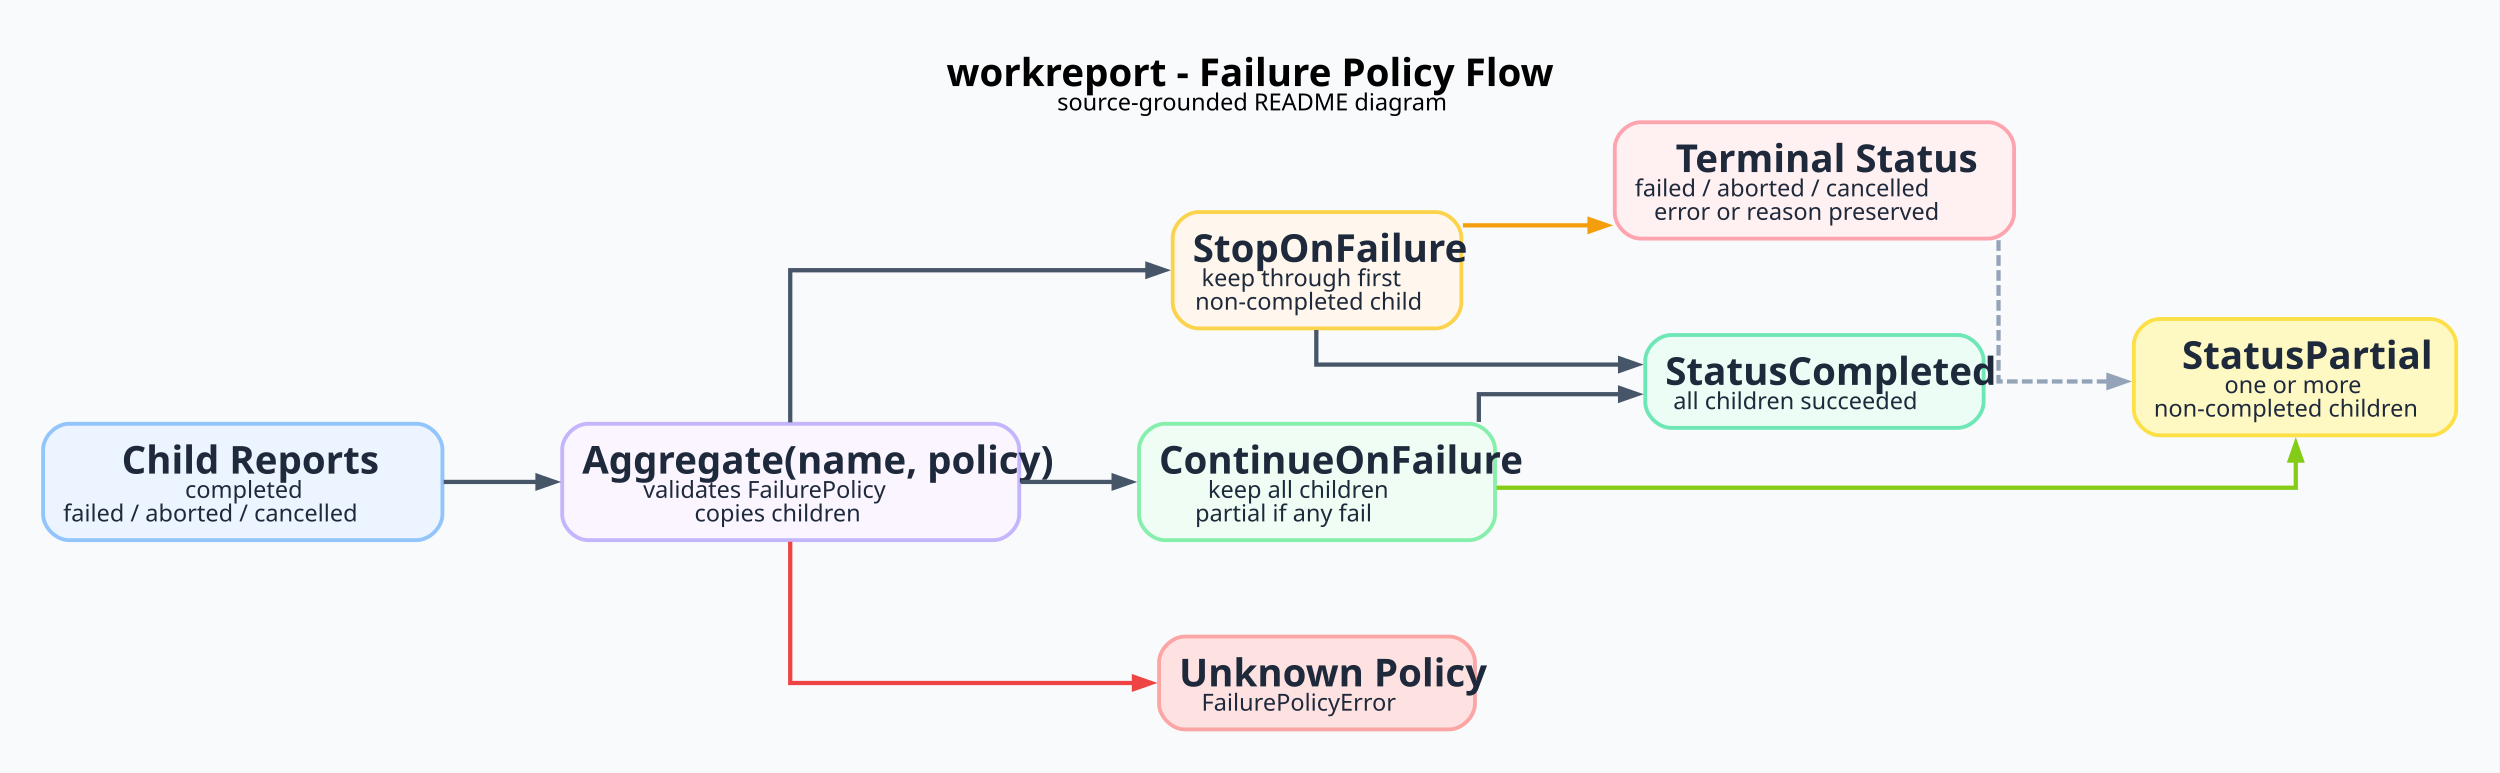
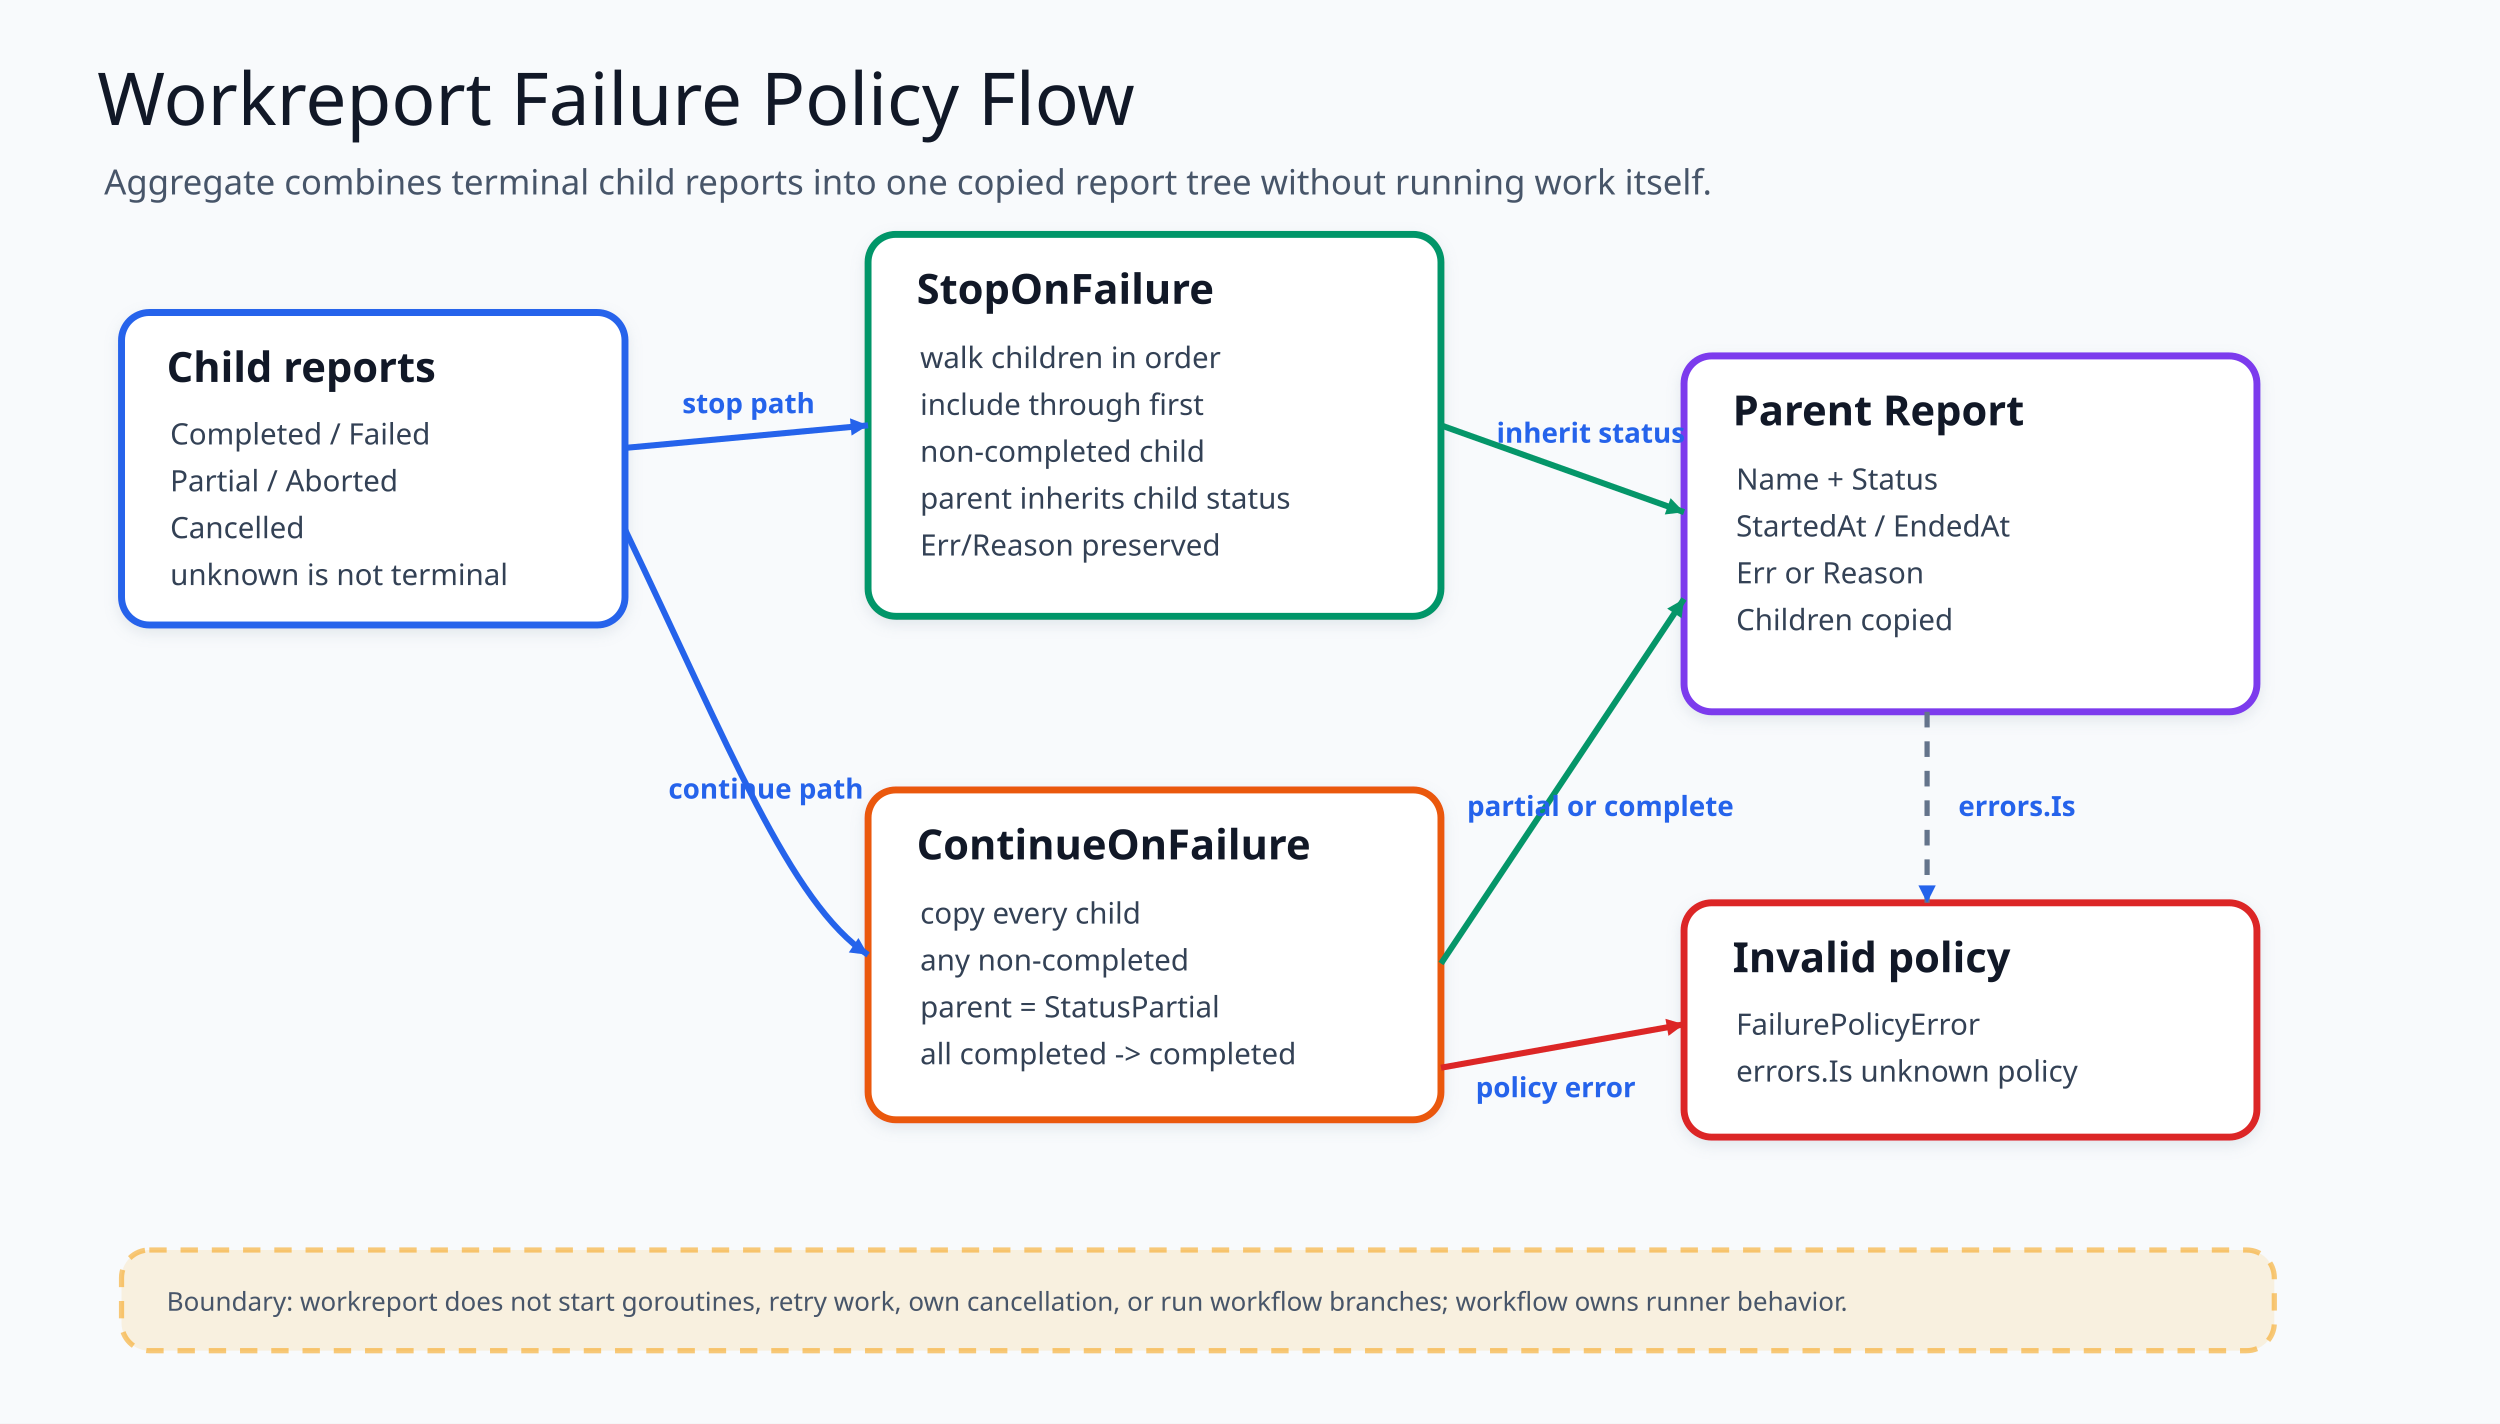
- <svg xmlns="http://www.w3.org/2000/svg" width="1169pt" height="361pt" viewBox="0.00 0.00 1169.00 361.00">
-   <g id="graph0" class="graph" transform="scale(1 1) rotate(0) translate(20.16 341.06)">
-     <polygon fill="#f8fafc" stroke="none" points="-20.16,20.16 -20.16,-341.06 1148.51,-341.06 1148.51,20.16 -20.16,20.16" />
-     <text xml:space="preserve" text-anchor="start" x="422.42" y="-300.8" font-family="Architects Daughter" font-weight="bold" font-size="18.00">workreport - Failure Policy Flow</text>
-     <text xml:space="preserve" text-anchor="start" x="474.17" y="-289.45" font-family="Comic Mono" font-size="11.00">source-grounded README diagram</text>
-     <g id="node1" class="node">
-       <path fill="#ebf4ff" stroke="#93c5fd" stroke-width="1.8" d="M174.72,-142.9C174.72,-142.9 12,-142.9 12,-142.9 6,-142.9 0,-136.9 0,-130.9 0,-130.9 0,-100.5 0,-100.5 0,-94.5 6,-88.5 12,-88.5 12,-88.5 174.72,-88.5 174.72,-88.5 180.72,-88.5 186.72,-94.5 186.72,-100.5 186.72,-100.5 186.72,-130.9 186.72,-130.9 186.72,-136.9 180.72,-142.9 174.72,-142.9" />
-       <text xml:space="preserve" text-anchor="start" x="36.73" y="-119.6" font-family="Architects Daughter" font-weight="bold" font-size="18.00" fill="#1e293b">Child Reports</text>
-       <text xml:space="preserve" text-anchor="start" x="66.36" y="-108.25" font-family="Comic Mono" font-size="11.00" fill="#1e293b">completed</text>
-       <text xml:space="preserve" text-anchor="start" x="9.36" y="-97.25" font-family="Comic Mono" font-size="11.00" fill="#1e293b">failed / aborted / cancelled</text>
-     </g>
-     <g id="node2" class="node">
-       <path fill="#faf5ff" stroke="#c4b5fd" stroke-width="1.8" d="M444.44,-142.9C444.44,-142.9 254.72,-142.9 254.72,-142.9 248.72,-142.9 242.72,-136.9 242.72,-130.9 242.72,-130.9 242.72,-100.5 242.72,-100.5 242.72,-94.5 248.72,-88.5 254.72,-88.5 254.72,-88.5 444.44,-88.5 444.44,-88.5 450.44,-88.5 456.44,-94.5 456.44,-100.5 456.44,-100.5 456.44,-130.9 456.44,-130.9 456.44,-136.9 450.44,-142.9 444.44,-142.9" />
-       <text xml:space="preserve" text-anchor="start" x="252.08" y="-119.6" font-family="Architects Daughter" font-weight="bold" font-size="18.00" fill="#1e293b">Aggregate(name, policy)</text>
-       <text xml:space="preserve" text-anchor="start" x="280.58" y="-108.25" font-family="Comic Mono" font-size="11.00" fill="#1e293b">validates FailurePolicy</text>
-       <text xml:space="preserve" text-anchor="start" x="304.58" y="-97.25" font-family="Comic Mono" font-size="11.00" fill="#1e293b">copies children</text>
-     </g>
-     <g id="edge1" class="edge">
-       <path fill="none" stroke="#475569" stroke-width="2" d="M187.31,-115.7C187.31,-115.7 231.18,-115.7 231.18,-115.7" />
-       <polygon fill="#475569" stroke="#475569" stroke-width="2" points="231.18,-118.5 239.18,-115.7 231.18,-112.9 231.18,-118.5" />
-     </g>
-     <g id="node3" class="node">
-       <path fill="#fff7ed" stroke="#fcd34d" stroke-width="1.8" d="M651.16,-241.9C651.16,-241.9 540.19,-241.9 540.19,-241.9 534.19,-241.9 528.19,-235.9 528.19,-229.9 528.19,-229.9 528.19,-199.5 528.19,-199.5 528.19,-193.5 534.19,-187.5 540.19,-187.5 540.19,-187.5 651.16,-187.5 651.16,-187.5 657.16,-187.5 663.16,-193.5 663.16,-199.5 663.16,-199.5 663.16,-229.9 663.16,-229.9 663.16,-235.9 657.16,-241.9 651.16,-241.9" />
-       <text xml:space="preserve" text-anchor="start" x="537.55" y="-218.6" font-family="Architects Daughter" font-weight="bold" font-size="18.00" fill="#1e293b">StopOnFailure</text>
-       <text xml:space="preserve" text-anchor="start" x="541.67" y="-207.25" font-family="Comic Mono" font-size="11.00" fill="#1e293b">keep through first</text>
-       <text xml:space="preserve" text-anchor="start" x="538.67" y="-196.25" font-family="Comic Mono" font-size="11.00" fill="#1e293b">non-completed child</text>
-     </g>
-     <g id="edge2" class="edge">
-       <path fill="none" stroke="#475569" stroke-width="2" d="M349.35,-143.54C349.35,-172.82 349.35,-214.7 349.35,-214.7 349.35,-214.7 516.36,-214.7 516.36,-214.7" />
-       <polygon fill="#475569" stroke="#475569" stroke-width="2" points="516.36,-217.5 524.36,-214.7 516.36,-211.9 516.36,-217.5" />
-     </g>
-     <g id="node4" class="node">
-       <path fill="#f0fdf4" stroke="#86efac" stroke-width="1.8" d="M666.91,-142.9C666.91,-142.9 524.44,-142.9 524.44,-142.9 518.44,-142.9 512.44,-136.9 512.44,-130.9 512.44,-130.9 512.44,-100.5 512.44,-100.5 512.44,-94.5 518.44,-88.5 524.44,-88.5 524.44,-88.5 666.91,-88.5 666.91,-88.5 672.91,-88.5 678.91,-94.5 678.91,-100.5 678.91,-100.5 678.91,-130.9 678.91,-130.9 678.91,-136.9 672.91,-142.9 666.91,-142.9" />
-       <text xml:space="preserve" text-anchor="start" x="521.8" y="-119.6" font-family="Architects Daughter" font-weight="bold" font-size="18.00" fill="#1e293b">ContinueOnFailure</text>
-       <text xml:space="preserve" text-anchor="start" x="544.67" y="-108.25" font-family="Comic Mono" font-size="11.00" fill="#1e293b">keep all children</text>
-       <text xml:space="preserve" text-anchor="start" x="538.67" y="-97.25" font-family="Comic Mono" font-size="11.00" fill="#1e293b">partial if any fail</text>
-     </g>
-     <g id="edge3" class="edge">
-       <path fill="none" stroke="#475569" stroke-width="2" d="M457.16,-115.7C457.16,-115.7 500.59,-115.7 500.59,-115.7" />
-       <polygon fill="#475569" stroke="#475569" stroke-width="2" points="500.59,-118.5 508.59,-115.7 500.59,-112.9 500.59,-118.5" />
-     </g>
-     <g id="node8" class="node">
-       <path fill="#fee2e2" stroke="#fca5a5" stroke-width="1.8" d="M657.53,-43.4C657.53,-43.4 533.81,-43.4 533.81,-43.4 527.81,-43.4 521.81,-37.4 521.81,-31.4 521.81,-31.4 521.81,-12 521.81,-12 521.81,-6 527.81,0 533.81,0 533.81,0 657.53,0 657.53,0 663.53,0 669.53,-6 669.53,-12 669.53,-12 669.53,-31.4 669.53,-31.4 669.53,-37.4 663.53,-43.4 657.53,-43.4" />
-       <text xml:space="preserve" text-anchor="start" x="531.17" y="-20.1" font-family="Architects Daughter" font-weight="bold" font-size="18.00" fill="#1e293b">Unknown Policy</text>
-       <text xml:space="preserve" text-anchor="start" x="541.67" y="-8.75" font-family="Comic Mono" font-size="11.00" fill="#1e293b">FailurePolicyError</text>
-     </g>
-     <g id="edge4" class="edge">
-       <path fill="none" stroke="#ef4444" stroke-width="2" d="M349.35,-87.75C349.35,-60.04 349.35,-21.7 349.35,-21.7 349.35,-21.7 510.07,-21.7 510.07,-21.7" />
-       <polygon fill="#ef4444" stroke="#ef4444" stroke-width="2" points="510.07,-24.5 518.07,-21.7 510.07,-18.9 510.07,-24.5" />
-     </g>
-     <g id="node5" class="node">
-       <path fill="#ecfdf5" stroke="#6ee7b7" stroke-width="1.8" d="M895.38,-184.4C895.38,-184.4 761.16,-184.4 761.16,-184.4 755.16,-184.4 749.16,-178.4 749.16,-172.4 749.16,-172.4 749.16,-153 749.16,-153 749.16,-147 755.16,-141 761.16,-141 761.16,-141 895.38,-141 895.38,-141 901.38,-141 907.38,-147 907.38,-153 907.38,-153 907.38,-172.4 907.38,-172.4 907.38,-178.4 901.38,-184.4 895.38,-184.4" />
-       <text xml:space="preserve" text-anchor="start" x="758.52" y="-161.1" font-family="Architects Daughter" font-weight="bold" font-size="18.00" fill="#1e293b">StatusCompleted</text>
-       <text xml:space="preserve" text-anchor="start" x="762.27" y="-149.75" font-family="Comic Mono" font-size="11.00" fill="#1e293b">all children succeeded</text>
-     </g>
-     <g id="edge5" class="edge">
-       <path fill="none" stroke="#475569" stroke-width="2" d="M595.35,-186.75C595.35,-177.99 595.35,-170.57 595.35,-170.57 595.35,-170.57 737.41,-170.57 737.41,-170.57" />
-       <polygon fill="#475569" stroke="#475569" stroke-width="2" points="737.41,-173.37 745.41,-170.57 737.41,-167.77 737.41,-173.37" />
-     </g>
-     <g id="node7" class="node">
-       <path fill="#fff1f2" stroke="#fda4af" stroke-width="1.8" d="M909.63,-283.9C909.63,-283.9 746.91,-283.9 746.91,-283.9 740.91,-283.9 734.91,-277.9 734.91,-271.9 734.91,-271.9 734.91,-241.5 734.91,-241.5 734.91,-235.5 740.91,-229.5 746.91,-229.5 746.91,-229.5 909.63,-229.5 909.63,-229.5 915.63,-229.5 921.63,-235.5 921.63,-241.5 921.63,-241.5 921.63,-271.9 921.63,-271.9 921.63,-277.9 915.63,-283.9 909.63,-283.9" />
-       <text xml:space="preserve" text-anchor="start" x="763.39" y="-260.6" font-family="Architects Daughter" font-weight="bold" font-size="18.00" fill="#1e293b">Terminal Status</text>
-       <text xml:space="preserve" text-anchor="start" x="744.27" y="-249.25" font-family="Comic Mono" font-size="11.00" fill="#1e293b">failed / aborted / cancelled</text>
-       <text xml:space="preserve" text-anchor="start" x="753.27" y="-238.25" font-family="Comic Mono" font-size="11.00" fill="#1e293b">error or reason preserved</text>
-     </g>
-     <g id="edge6" class="edge">
-       <path fill="none" stroke="#f59e0b" stroke-width="2" d="M663.89,-235.7C663.89,-235.7 723.12,-235.7 723.12,-235.7" />
-       <polygon fill="#f59e0b" stroke="#f59e0b" stroke-width="2" points="723.12,-238.5 731.12,-235.7 723.12,-232.9 723.12,-238.5" />
-     </g>
-     <g id="edge7" class="edge">
-       <path fill="none" stroke="#475569" stroke-width="2" d="M671.35,-143.75C671.35,-150.96 671.35,-156.73 671.35,-156.73 671.35,-156.73 737.4,-156.73 737.4,-156.73" />
-       <polygon fill="#475569" stroke="#475569" stroke-width="2" points="737.4,-159.53 745.4,-156.73 737.4,-153.93 737.4,-159.53" />
-     </g>
-     <g id="node6" class="node">
-       <path fill="#fef9c3" stroke="#fde047" stroke-width="1.8" d="M1116.35,-191.9C1116.35,-191.9 989.63,-191.9 989.63,-191.9 983.63,-191.9 977.63,-185.9 977.63,-179.9 977.63,-179.9 977.63,-149.5 977.63,-149.5 977.63,-143.5 983.63,-137.5 989.63,-137.5 989.63,-137.5 1116.35,-137.5 1116.35,-137.5 1122.35,-137.5 1128.35,-143.5 1128.35,-149.5 1128.35,-149.5 1128.35,-179.9 1128.35,-179.9 1128.35,-185.9 1122.35,-191.9 1116.35,-191.9" />
-       <text xml:space="preserve" text-anchor="start" x="1000.12" y="-168.6" font-family="Architects Daughter" font-weight="bold" font-size="18.00" fill="#1e293b">StatusPartial</text>
-       <text xml:space="preserve" text-anchor="start" x="1019.99" y="-157.25" font-family="Comic Mono" font-size="11.00" fill="#1e293b">one or more</text>
-       <text xml:space="preserve" text-anchor="start" x="986.99" y="-146.25" font-family="Comic Mono" font-size="11.00" fill="#1e293b">non-completed children</text>
-     </g>
-     <g id="edge8" class="edge">
-       <path fill="none" stroke="#84cc16" stroke-width="2" d="M679.62,-113C811.75,-113 1053.35,-113 1053.35,-113 1053.35,-113 1053.35,-125.7 1053.35,-125.7" />
-       <polygon fill="#84cc16" stroke="#84cc16" stroke-width="2" points="1050.55,-125.7 1053.35,-133.7 1056.15,-125.7 1050.55,-125.7" />
-     </g>
-     <g id="edge9" class="edge">
-       <path fill="none" stroke="#94a3b8" stroke-width="2" stroke-dasharray="5,2" d="M914.35,-228.75C914.35,-201.04 914.35,-162.7 914.35,-162.7 914.35,-162.7 965.75,-162.7 965.75,-162.7" />
-       <polygon fill="#94a3b8" stroke="#94a3b8" stroke-width="2" points="965.75,-165.5 973.75,-162.7 965.75,-159.9 965.75,-165.5" />
-     </g>
-   </g>
+ <svg xmlns="http://www.w3.org/2000/svg" width="1440" height="820" viewBox="0 0 1440 820">
+   <defs>
+     <marker id="arrow" markerWidth="12" markerHeight="10" refX="10" refY="5" orient="auto" markerUnits="userSpaceOnUse">
+       <path d="M0,0 L10,5 L0,10 z" fill="#2563eb" />
+     </marker>
+     <marker id="arrow-green" markerWidth="12" markerHeight="10" refX="10" refY="5" orient="auto" markerUnits="userSpaceOnUse">
+       <path d="M0,0 L10,5 L0,10 z" fill="#059669" />
+     </marker>
+     <marker id="arrow-red" markerWidth="12" markerHeight="10" refX="10" refY="5" orient="auto" markerUnits="userSpaceOnUse">
+       <path d="M0,0 L10,5 L0,10 z" fill="#dc2626" />
+     </marker>
+     <filter id="shadow" x="-10%" y="-10%" width="120%" height="125%">
+       <feDropShadow dx="0" dy="3" stdDeviation="4" flood-color="#94a3b8" flood-opacity=".22" />
+     </filter>
+   </defs>
+   <style>
+   @font-face{font-family:'Architects Daughter';src:local('Architects Daughter');}
+   @font-face{font-family:'Comic Mono';src:local('Comic Mono');}
+   .bg{fill:#f8fafc}.title{font:42px 'Architects Daughter';fill:#111827}.sub{font:20px 'Comic Mono';fill:#475569}.card-title{font:24px 'Comic Mono';font-weight:700;fill:#111827}.body{font:17px 'Comic Mono';fill:#334155}.small{font:15px 'Comic Mono';fill:#475569}.label{font:16px 'Comic Mono';fill:#2563eb;font-weight:700}.line{stroke:#2563eb;stroke-width:3.5;fill:none;marker-end:url(#arrow)}.line-green{stroke:#059669;stroke-width:3.5;fill:none;marker-end:url(#arrow-green)}.line-red{stroke:#dc2626;stroke-width:3.5;fill:none;marker-end:url(#arrow-red)}.dash{stroke:#64748b;stroke-width:3;stroke-dasharray:9 8;fill:none;marker-end:url(#arrow)}.card{fill:#fff;stroke-width:4}.alt{fill:#f59e0b;fill-opacity:.12;stroke:#f59e0b;stroke-opacity:.55;stroke-dasharray:10 8;stroke-width:3}
+ </style>
+   <rect class="bg" width="1440" height="820" />
+   <text class="title" x="56" y="72">Workreport Failure Policy Flow</text>
+   <text class="sub" x="60" y="112">Aggregate combines terminal child reports into one copied report tree without running work itself.</text>
+   <rect class="card" x="70" y="180" width="290" height="180" rx="16" fill="#eff6ff" stroke="#2563eb" filter="url(#shadow)" />
+   <text class="card-title" x="96" y="220">Child reports</text>
+   <text class="body" x="98" y="256">Completed / Failed</text>
+   <text class="body" x="98" y="283">Partial / Aborted</text>
+   <text class="body" x="98" y="310">Cancelled</text>
+   <text class="body" x="98" y="337">unknown is not terminal</text>
+   <rect class="card" x="500" y="135" width="330" height="220" rx="16" fill="#ecfdf5" stroke="#059669" filter="url(#shadow)" />
+   <text class="card-title" x="528" y="175">StopOnFailure</text>
+   <text class="body" x="530" y="212">walk children in order</text>
+   <text class="body" x="530" y="239">include through first</text>
+   <text class="body" x="530" y="266">non-completed child</text>
+   <text class="body" x="530" y="293">parent inherits child status</text>
+   <text class="body" x="530" y="320">Err/Reason preserved</text>
+   <rect class="card" x="500" y="455" width="330" height="190" rx="16" fill="#fff7ed" stroke="#ea580c" filter="url(#shadow)" />
+   <text class="card-title" x="528" y="495">ContinueOnFailure</text>
+   <text class="body" x="530" y="532">copy every child</text>
+   <text class="body" x="530" y="559">any non-completed</text>
+   <text class="body" x="530" y="586">parent = StatusPartial</text>
+   <text class="body" x="530" y="613">all completed -&gt; completed</text>
+   <rect class="card" x="970" y="205" width="330" height="205" rx="16" fill="#f5f3ff" stroke="#7c3aed" filter="url(#shadow)" />
+   <text class="card-title" x="998" y="245">Parent Report</text>
+   <text class="body" x="1000" y="282">Name + Status</text>
+   <text class="body" x="1000" y="309">StartedAt / EndedAt</text>
+   <text class="body" x="1000" y="336">Err or Reason</text>
+   <text class="body" x="1000" y="363">Children copied</text>
+   <rect class="card" x="970" y="520" width="330" height="135" rx="16" fill="#fef2f2" stroke="#dc2626" filter="url(#shadow)" />
+   <text class="card-title" x="998" y="560">Invalid policy</text>
+   <text class="body" x="1000" y="596">FailurePolicyError</text>
+   <text class="body" x="1000" y="623">errors.Is unknown policy</text>
+   <path class="line" d="M360 258 L500 245" />
+   <text class="label" x="393" y="238">stop path</text>
+   <path class="line" d="M360 305 C420 430 455 520 500 550" />
+   <text class="label" x="385" y="460">continue path</text>
+   <path class="line-green" d="M830 245 L970 295" />
+   <text class="label" x="862" y="255">inherit status</text>
+   <path class="line-green" d="M830 555 L970 345" />
+   <text class="label" x="845" y="470">partial or complete</text>
+   <path class="line-red" d="M830 615 L970 590" />
+   <text class="label" x="850" y="632">policy error</text>
+   <path class="dash" d="M1110 410 L1110 520" />
+   <text class="label" x="1128" y="470">errors.Is</text>
+   <rect class="alt" x="70" y="720" width="1240" height="58" rx="16" />
+   <text class="small" x="96" y="755">Boundary: workreport does not start goroutines, retry work, own cancellation, or run workflow branches; workflow owns runner behavior.</text>
</svg>
